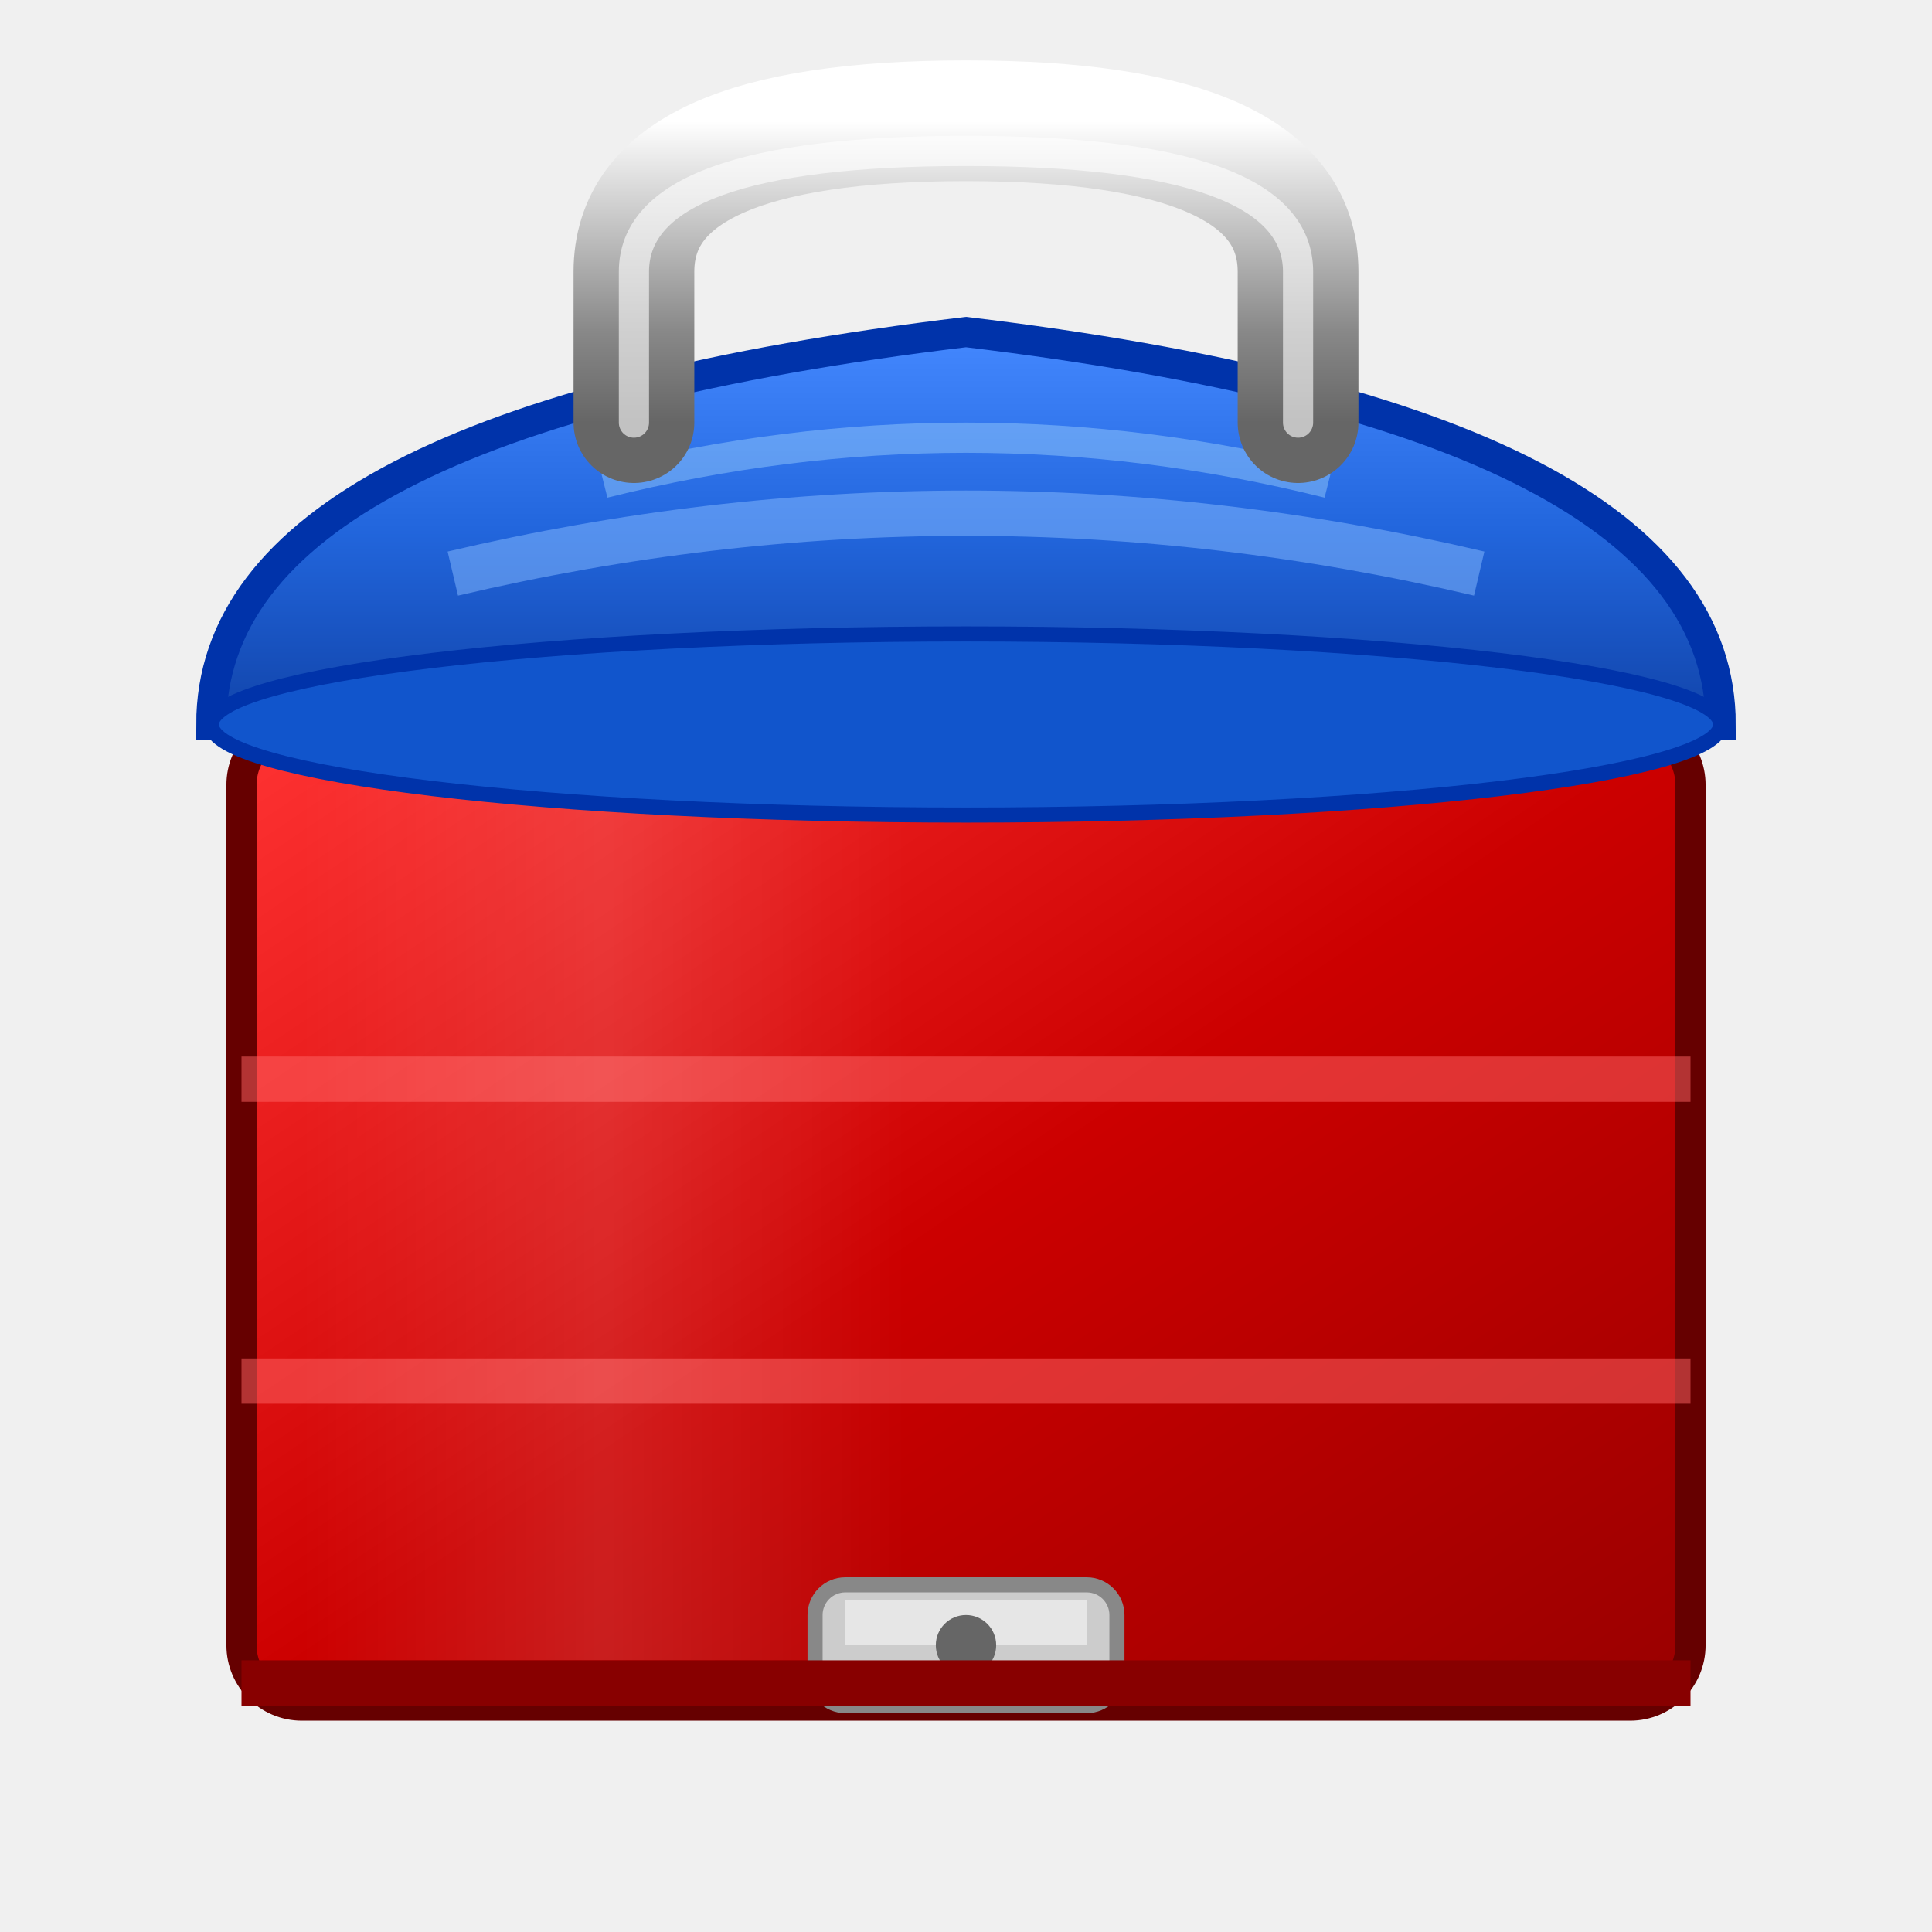
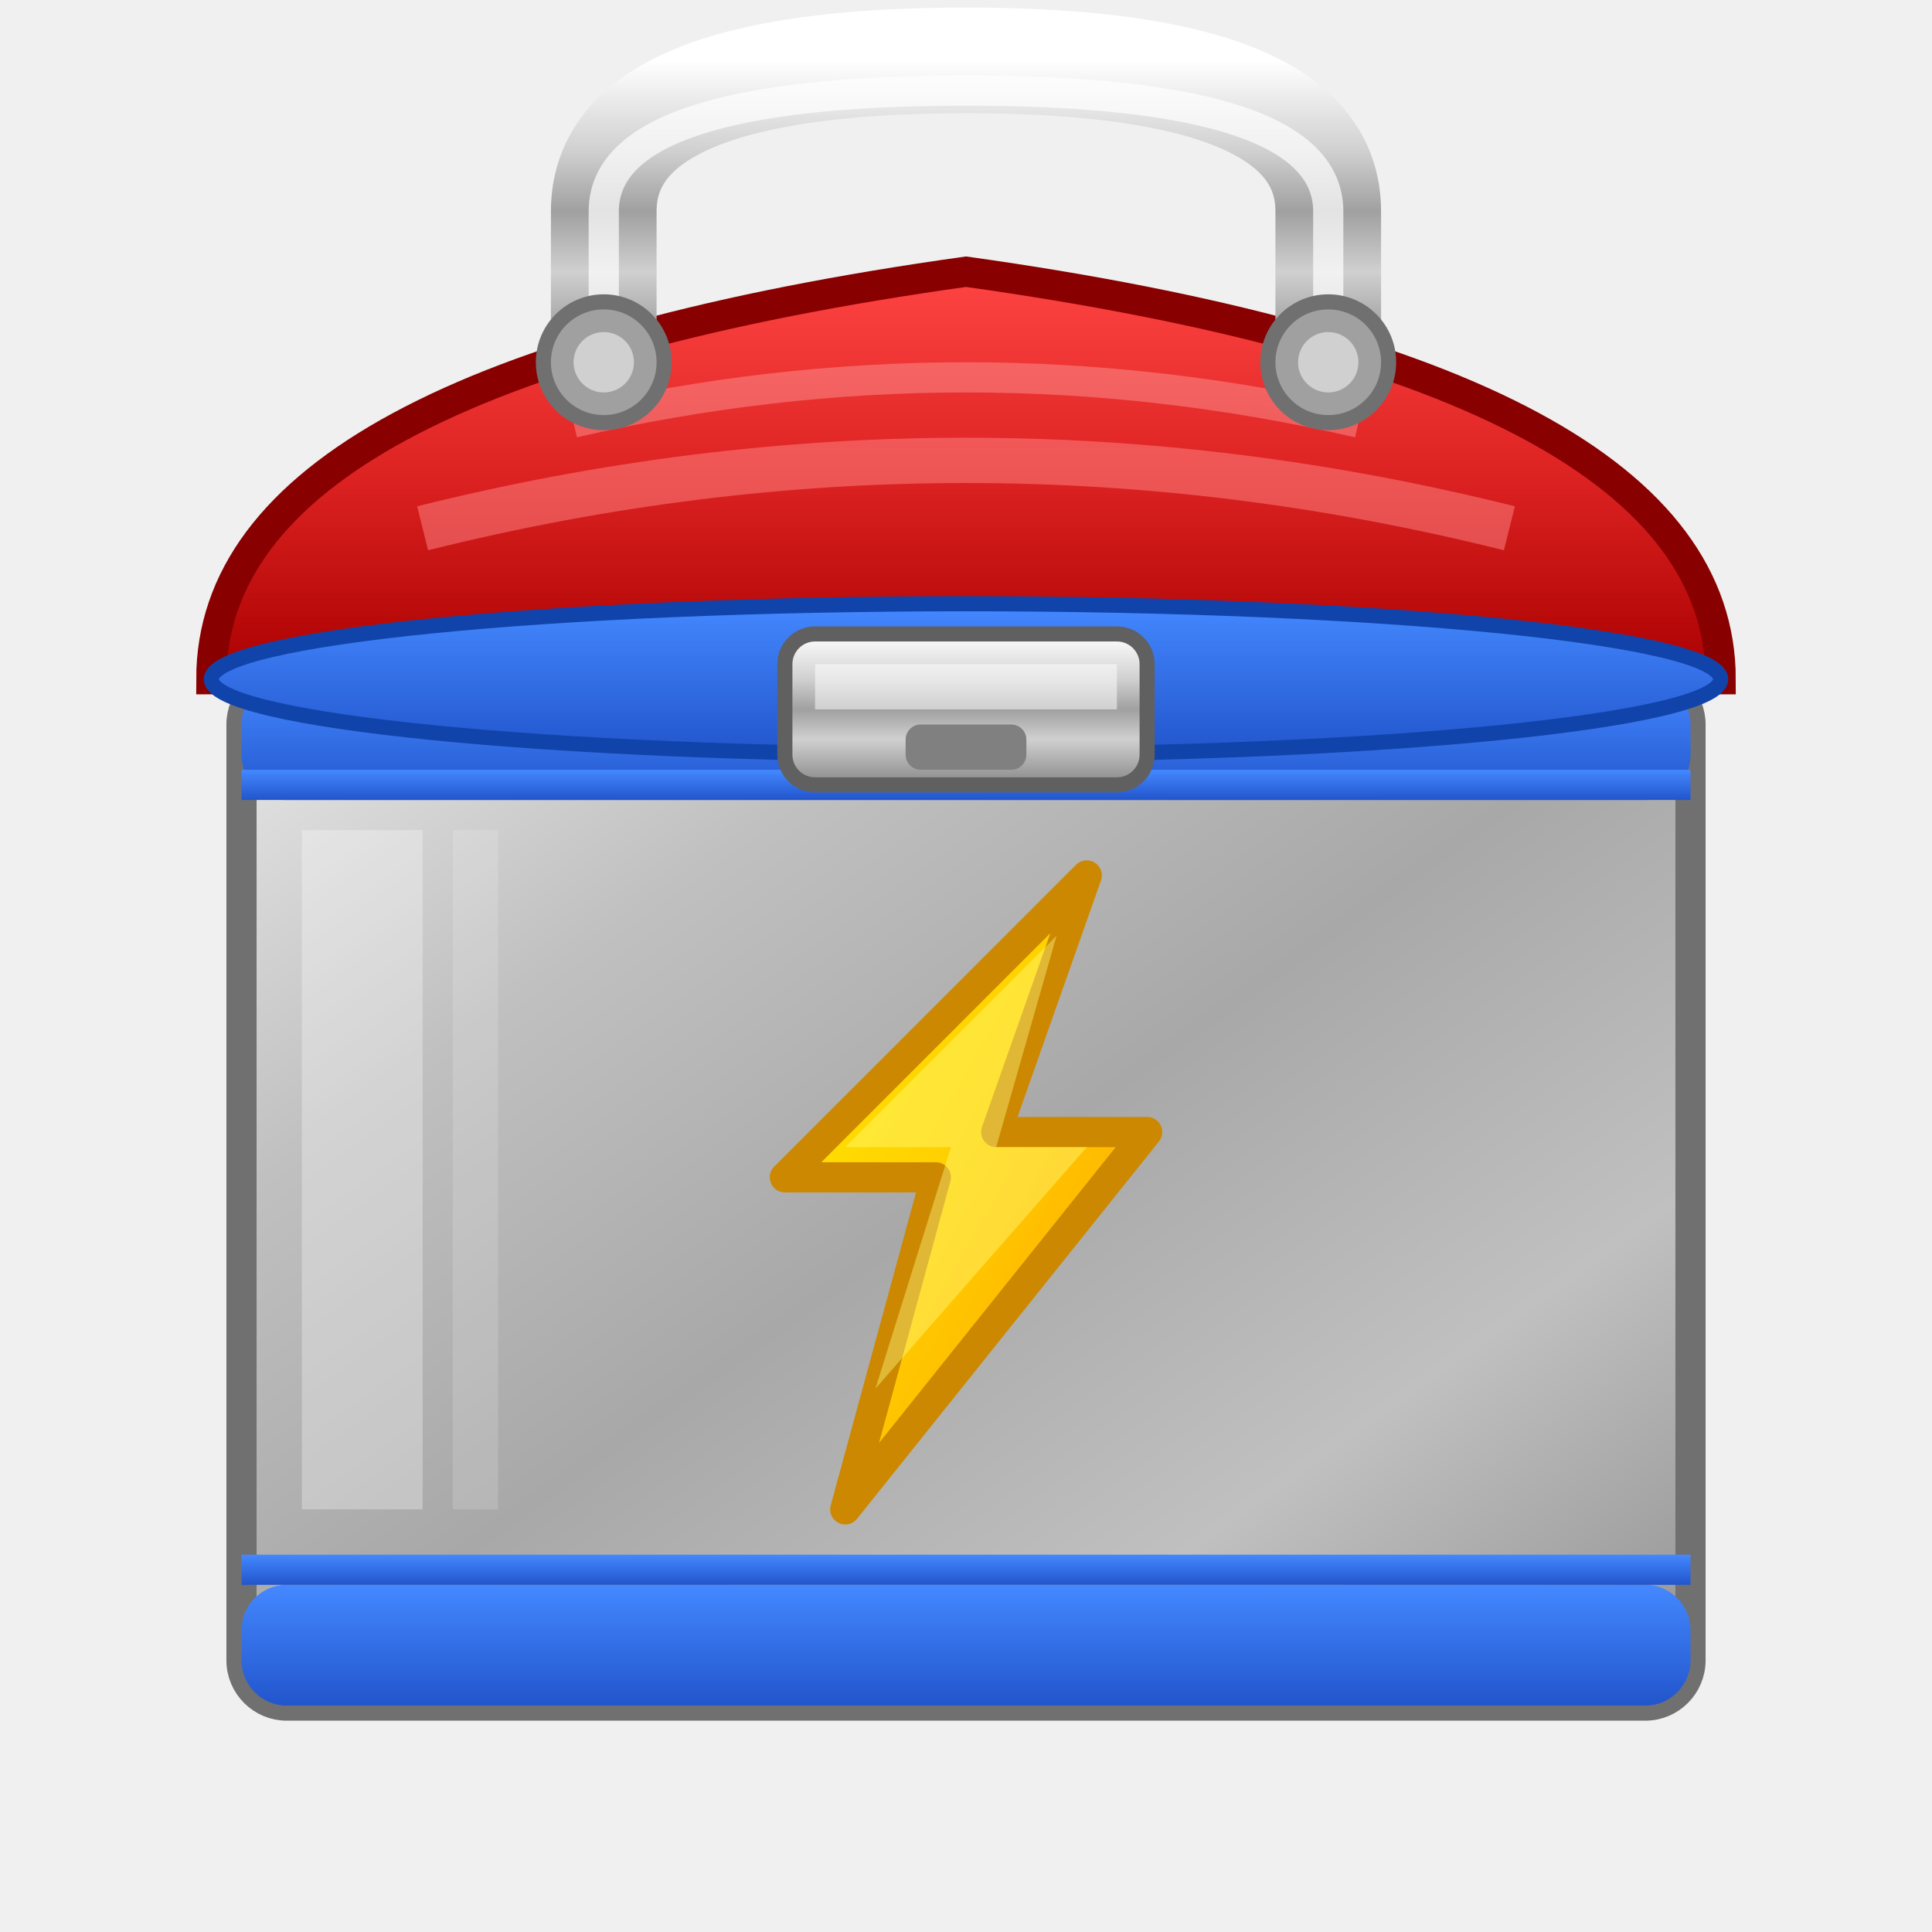
<svg xmlns="http://www.w3.org/2000/svg" viewBox="0 0 128 128">
  <defs>
-     <linearGradient id="bodyGrad" x1="0%" y1="0%" x2="100%" y2="100%">
-       <stop offset="0%" style="stop-color:#ff3333" />
-       <stop offset="50%" style="stop-color:#cc0000" />
-       <stop offset="100%" style="stop-color:#990000" />
+     <linearGradient id="metalGrad" x1="0%" y1="0%" x2="100%" y2="100%">
+       <stop offset="0%" style="stop-color:#e8e8e8" />
+       <stop offset="25%" style="stop-color:#c0c0c0" />
+       <stop offset="50%" style="stop-color:#a8a8a8" />
+       <stop offset="75%" style="stop-color:#c0c0c0" />
+       <stop offset="100%" style="stop-color:#909090" />
    </linearGradient>
    <linearGradient id="lidGrad" x1="0%" y1="0%" x2="0%" y2="100%">
+       <stop offset="0%" style="stop-color:#ff4444" />
+       <stop offset="50%" style="stop-color:#dd2222" />
+       <stop offset="100%" style="stop-color:#aa0000" />
+     </linearGradient>
+     <linearGradient id="blueGrad" x1="0%" y1="0%" x2="0%" y2="100%">
      <stop offset="0%" style="stop-color:#4488ff" />
-       <stop offset="50%" style="stop-color:#2266dd" />
-       <stop offset="100%" style="stop-color:#1144aa" />
+       <stop offset="100%" style="stop-color:#2255cc" />
    </linearGradient>
    <linearGradient id="handleGrad" x1="0%" y1="0%" x2="0%" y2="100%">
      <stop offset="0%" style="stop-color:#ffffff" />
-       <stop offset="30%" style="stop-color:#cccccc" />
-       <stop offset="70%" style="stop-color:#888888" />
-       <stop offset="100%" style="stop-color:#666666" />
+       <stop offset="30%" style="stop-color:#d0d0d0" />
+       <stop offset="50%" style="stop-color:#a0a0a0" />
+       <stop offset="70%" style="stop-color:#d0d0d0" />
+       <stop offset="100%" style="stop-color:#888888" />
    </linearGradient>
-     <linearGradient id="shineGrad" x1="0%" y1="0%" x2="100%" y2="0%">
-       <stop offset="0%" style="stop-color:#ffffff;stop-opacity:0" />
-       <stop offset="50%" style="stop-color:#ffffff;stop-opacity:0.4" />
-       <stop offset="100%" style="stop-color:#ffffff;stop-opacity:0" />
+     <linearGradient id="boltGrad" x1="0%" y1="0%" x2="100%" y2="100%">
+       <stop offset="0%" style="stop-color:#ffee00" />
+       <stop offset="50%" style="stop-color:#ffcc00" />
+       <stop offset="100%" style="stop-color:#ff9900" />
    </linearGradient>
  </defs>
-   <rect x="16" y="48" width="96" height="65" rx="4" fill="url(#bodyGrad)" stroke="#660000" stroke-width="2" />
-   <rect x="16" y="70" width="96" height="3" fill="#ff6666" opacity="0.5" />
-   <rect x="16" y="90" width="96" height="3" fill="#ff6666" opacity="0.5" />
-   <rect x="20" y="52" width="40" height="58" fill="url(#shineGrad)" opacity="0.3" />
-   <path d="M14 48 Q14 28 64 22 Q114 28 114 48 Z" fill="url(#lidGrad)" stroke="#0033aa" stroke-width="2" />
-   <ellipse cx="64" cy="48" rx="50" ry="6" fill="#1155cc" stroke="#0033aa" stroke-width="1" />
-   <path d="M30 38 Q64 30 98 38" fill="none" stroke="#88bbff" stroke-width="3" opacity="0.5" />
-   <path d="M40 32 Q64 26 88 32" fill="none" stroke="#aaddff" stroke-width="2" opacity="0.4" />
-   <path d="M42 28 L42 18 Q42 8 64 8 Q86 8 86 18 L86 28" fill="none" stroke="url(#handleGrad)" stroke-width="8" stroke-linecap="round" />
-   <path d="M42 28 L42 18 Q42 10 64 10 Q86 10 86 18 L86 28" fill="none" stroke="#ffffff" stroke-width="2" stroke-linecap="round" opacity="0.6" />
-   <rect x="54" y="105" width="20" height="8" rx="2" fill="#cccccc" stroke="#888888" stroke-width="1" />
-   <rect x="56" y="106" width="16" height="3" fill="#ffffff" opacity="0.5" />
-   <circle cx="64" cy="109" r="2" fill="#666666" />
-   <rect x="16" y="110" width="96" height="3" fill="#880000" />
+   <rect x="16" y="45" width="96" height="68" rx="3" fill="url(#metalGrad)" stroke="#707070" stroke-width="2" />
+   <rect x="16" y="45" width="96" height="8" rx="3" fill="url(#blueGrad)" />
+   <rect x="16" y="51" width="96" height="2" fill="url(#blueGrad)" />
+   <rect x="16" y="105" width="96" height="8" rx="3" fill="url(#blueGrad)" />
+   <rect x="16" y="103" width="96" height="2" fill="url(#blueGrad)" />
+   <rect x="20" y="55" width="8" height="45" fill="#ffffff" opacity="0.3" />
+   <rect x="30" y="55" width="3" height="45" fill="#ffffff" opacity="0.15" />
+   <polygon points="72,58 52,78 62,78 56,100 76,75 66,75" fill="url(#boltGrad)" stroke="#cc8800" stroke-width="2" stroke-linejoin="round" />
+   <polygon points="70,62 56,76 63,76 58,92 72,76 66,76" fill="#ffff88" opacity="0.4" />
+   <path d="M14 45 Q14 25 64 18 Q114 25 114 45 Z" fill="url(#lidGrad)" stroke="#880000" stroke-width="2" />
+   <path d="M28 35 Q64 26 100 35" fill="none" stroke="#ff8888" stroke-width="3" opacity="0.5" />
+   <path d="M38 28 Q64 22 90 28" fill="none" stroke="#ffaaaa" stroke-width="2" opacity="0.4" />
+   <ellipse cx="64" cy="45" rx="50" ry="5" fill="url(#blueGrad)" stroke="#1144aa" stroke-width="1" />
+   <path d="M40 24 L40 14 Q40 4 64 4 Q88 4 88 14 L88 24" fill="none" stroke="url(#handleGrad)" stroke-width="7" stroke-linecap="round" />
+   <path d="M40 24 L40 14 Q40 6 64 6 Q88 6 88 14 L88 24" fill="none" stroke="#ffffff" stroke-width="2" stroke-linecap="round" opacity="0.7" />
+   <circle cx="40" cy="24" r="4" fill="#a0a0a0" stroke="#707070" stroke-width="1" />
+   <circle cx="88" cy="24" r="4" fill="#a0a0a0" stroke="#707070" stroke-width="1" />
+   <circle cx="40" cy="24" r="2" fill="#d0d0d0" />
+   <circle cx="88" cy="24" r="2" fill="#d0d0d0" />
+   <rect x="52" y="42" width="24" height="10" rx="2" fill="url(#handleGrad)" stroke="#606060" stroke-width="1" />
+   <rect x="54" y="44" width="20" height="3" fill="#ffffff" opacity="0.5" />
+   <rect x="60" y="48" width="8" height="3" rx="1" fill="#808080" />
</svg>
